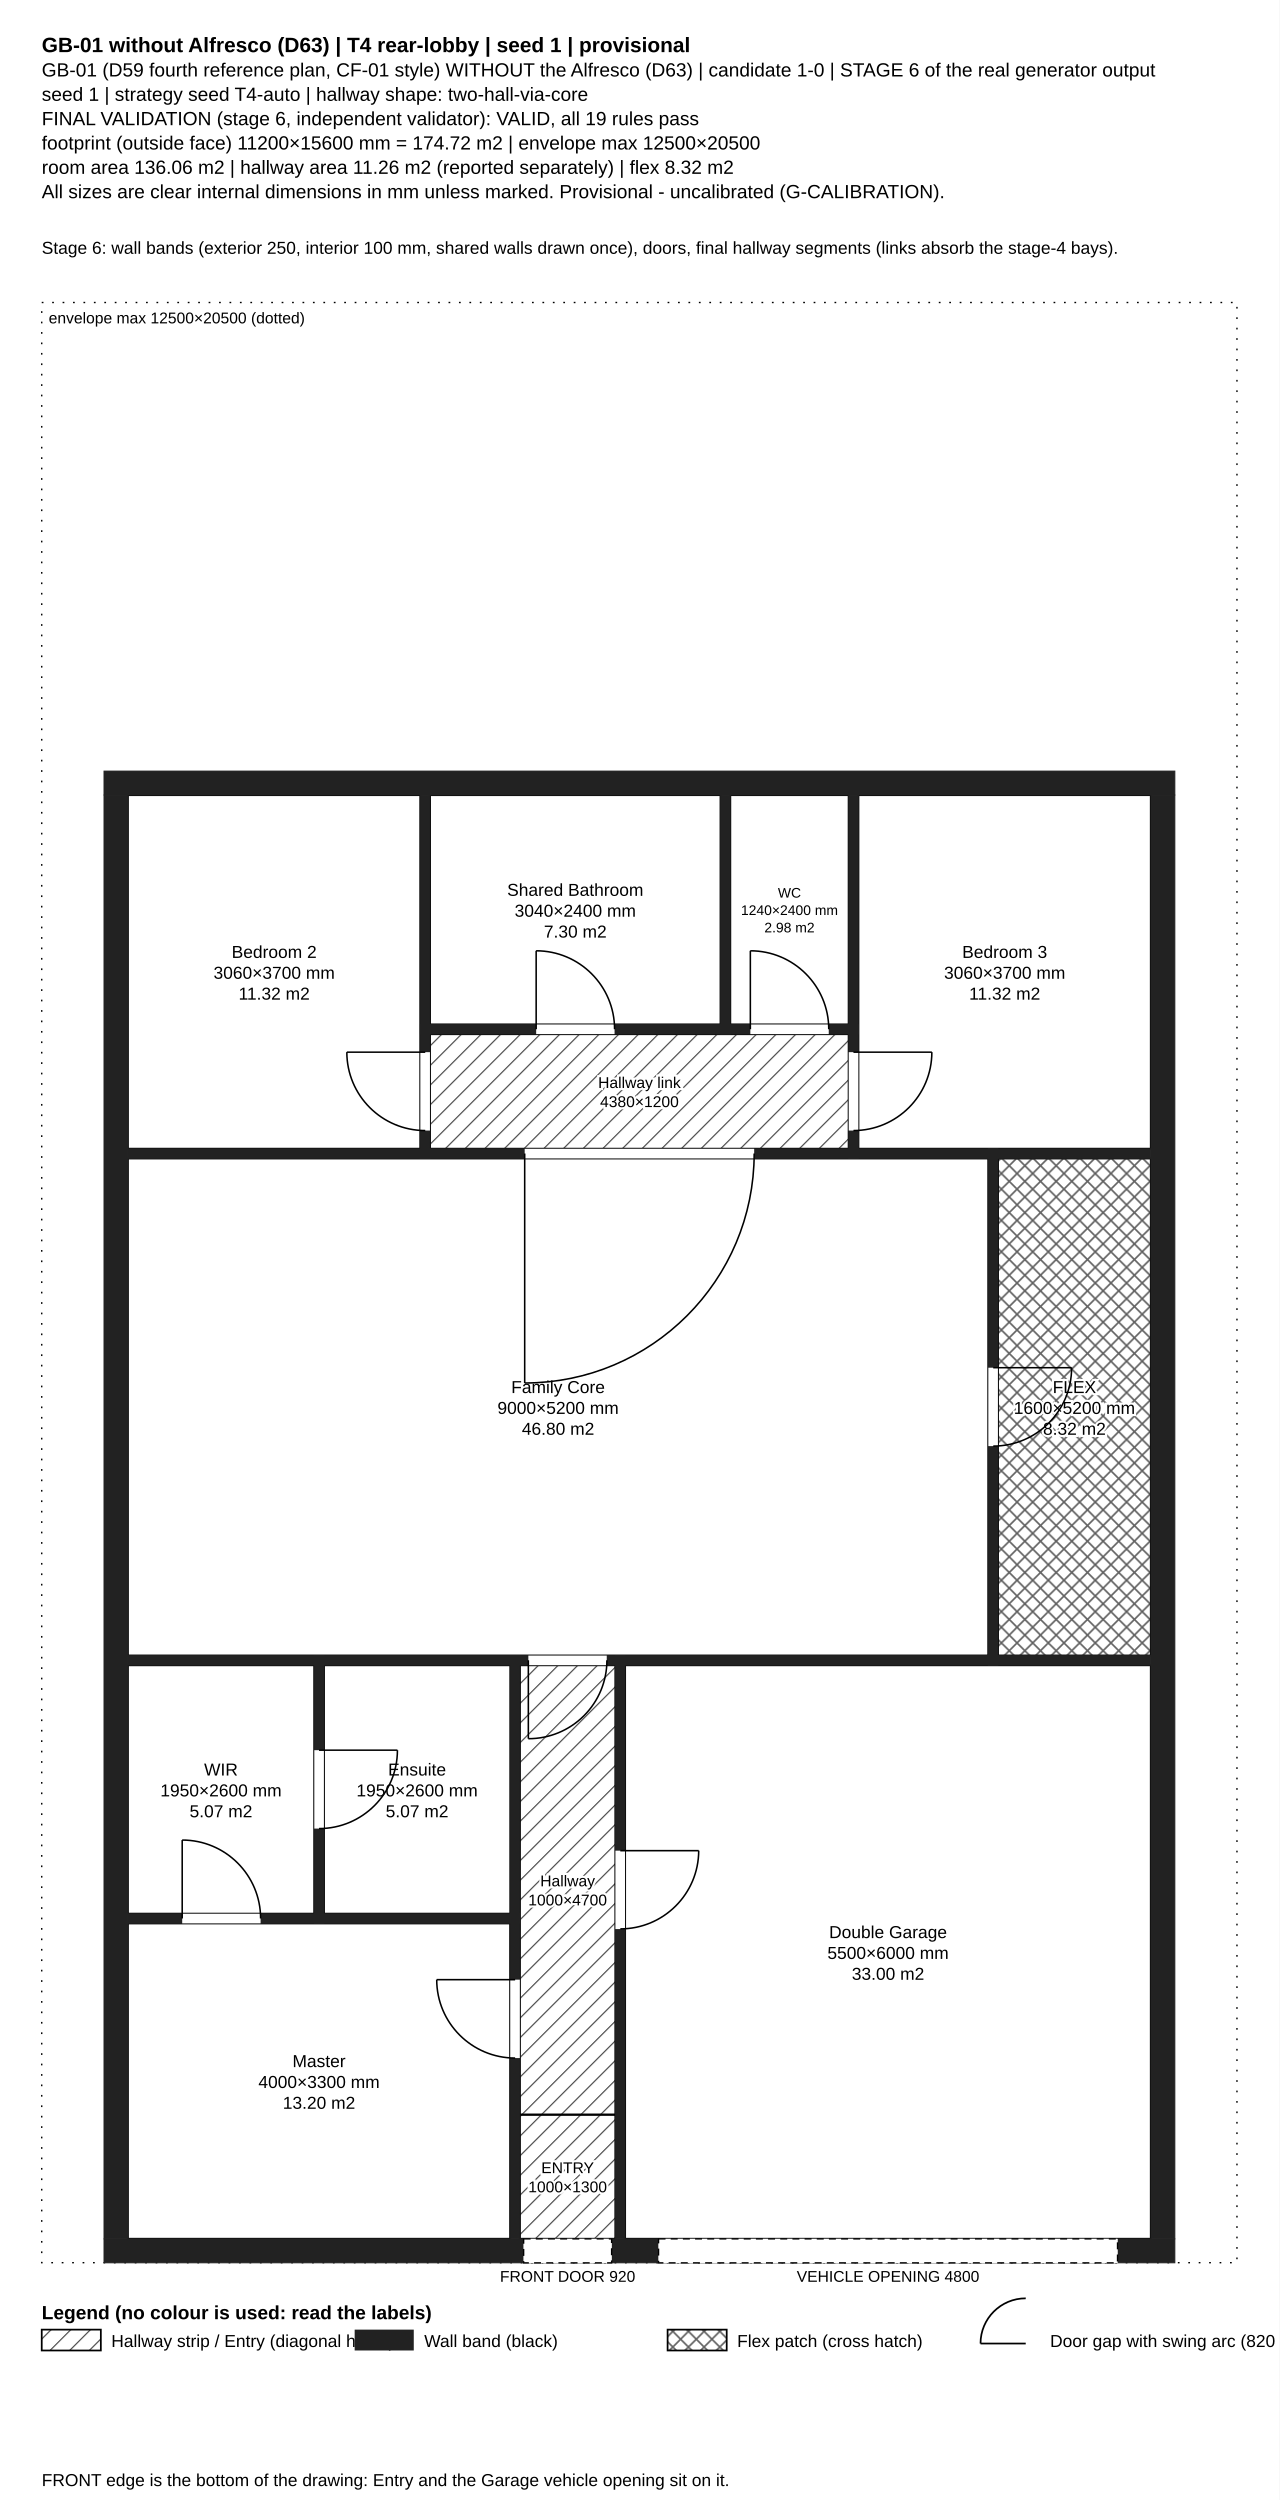
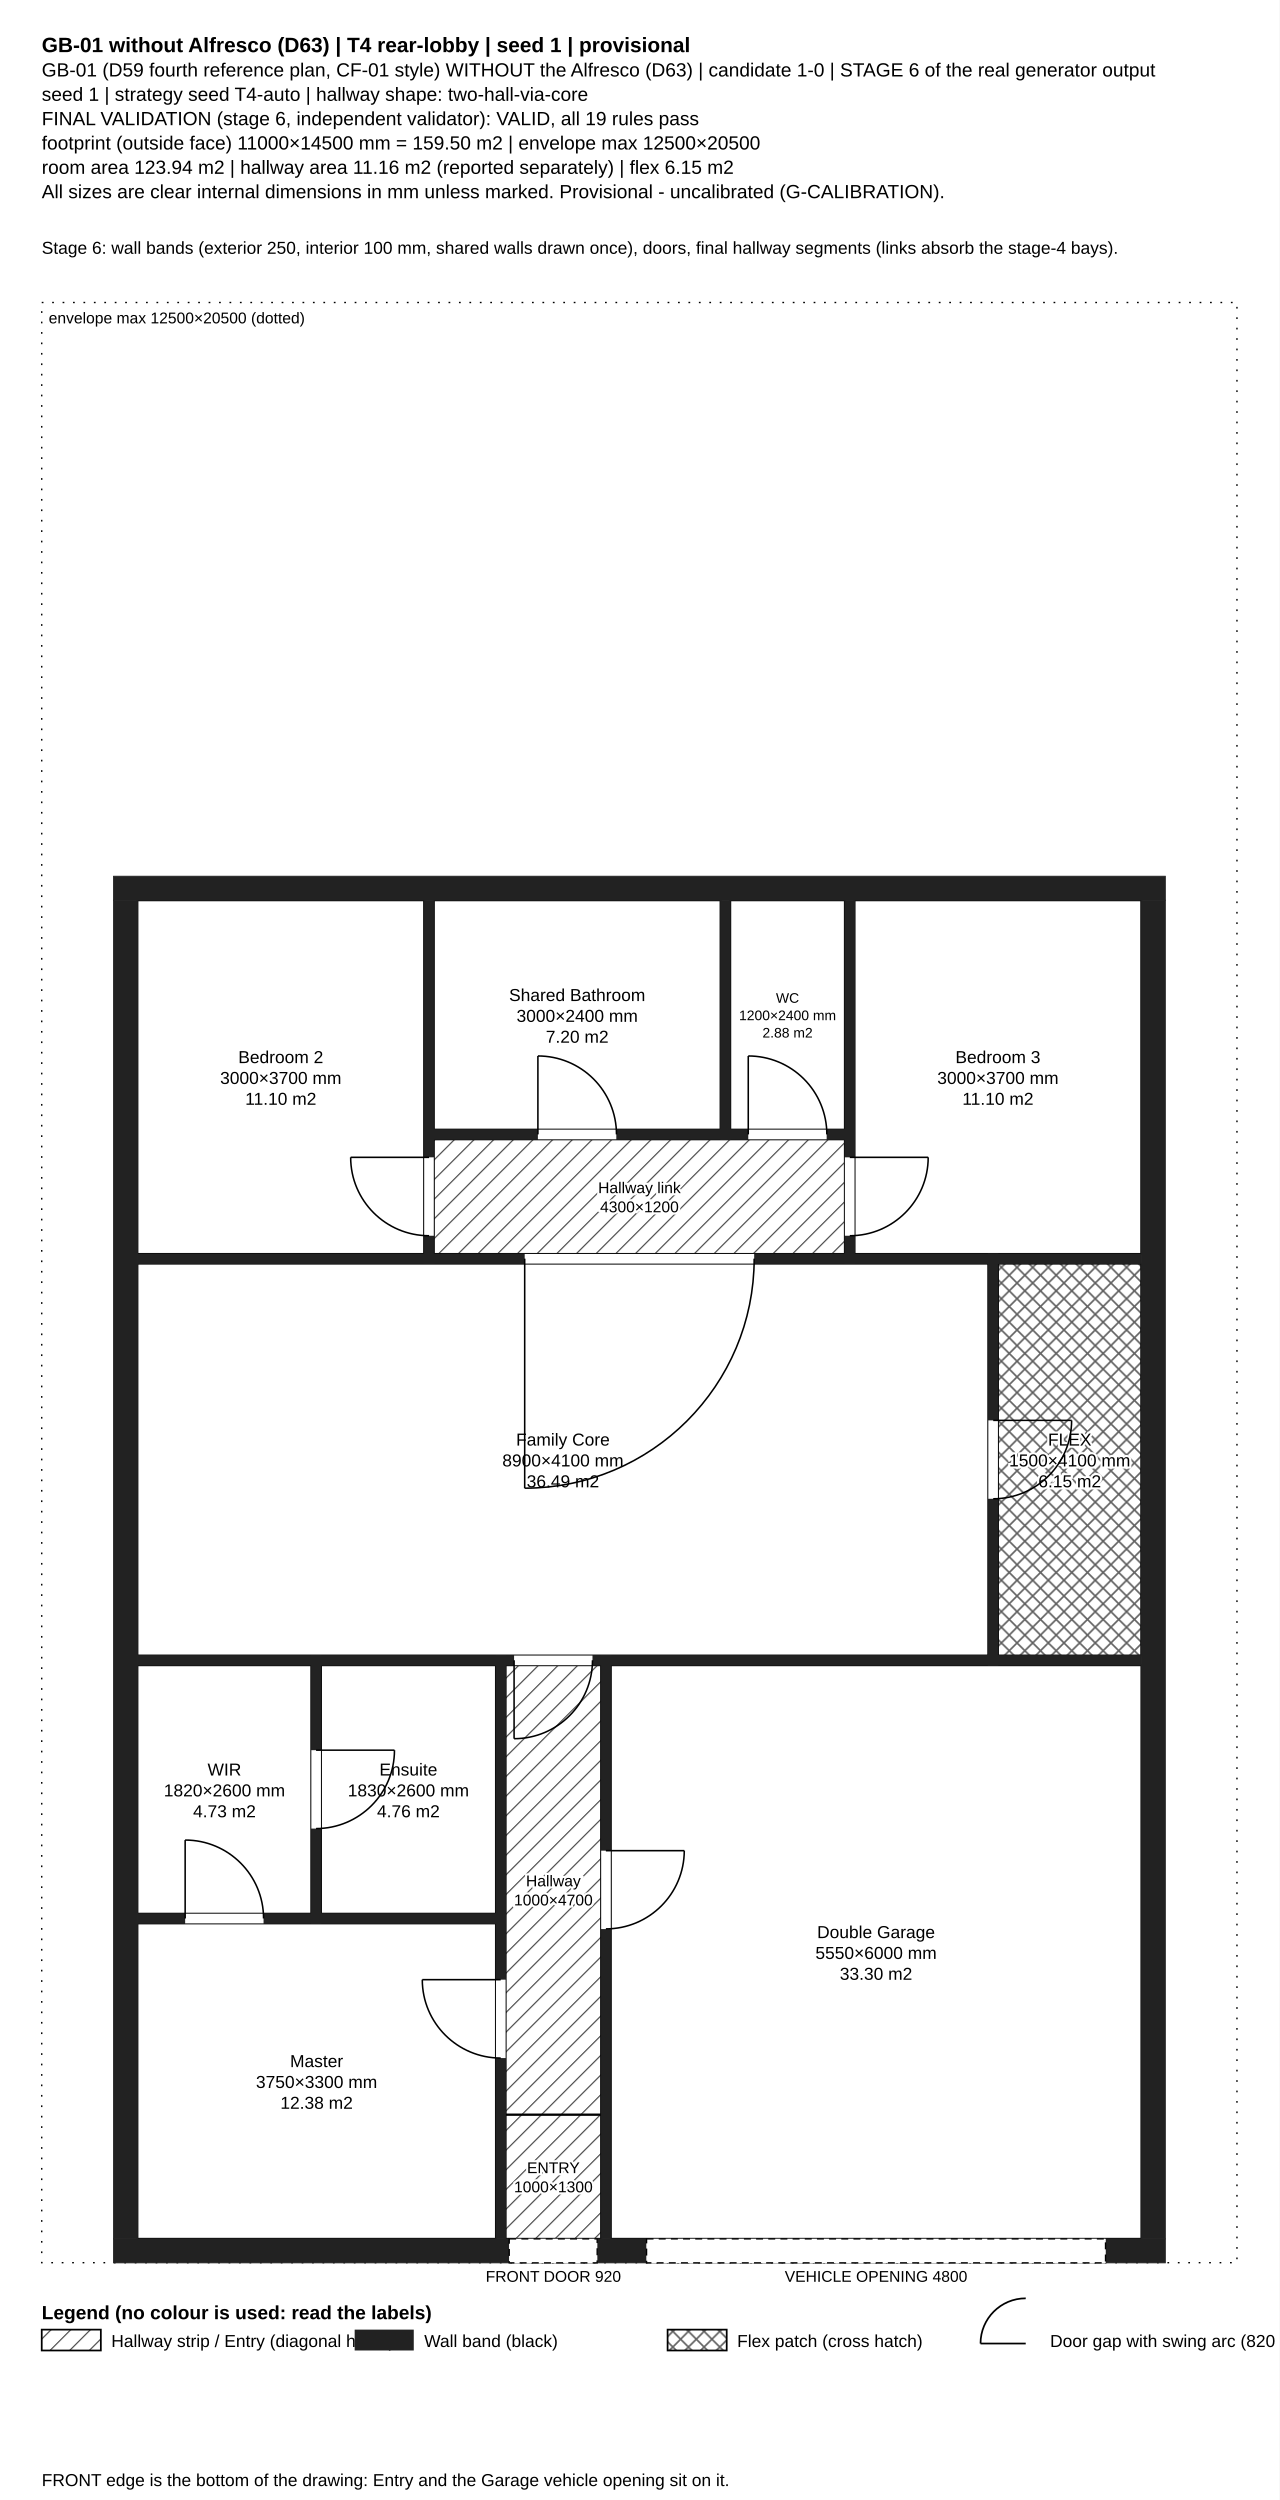
<svg xmlns="http://www.w3.org/2000/svg" width="736" height="1438" viewBox="0 0 736 1438" font-family="Arial, Helvetica, sans-serif">
  <rect width="100%" height="100%" fill="#fff" />
  <defs>
    <pattern id="hall" width="8" height="8" patternUnits="userSpaceOnUse" patternTransform="rotate(45)">
      <rect width="8" height="8" fill="#fff" />
      <line x1="0" y1="0" x2="0" y2="8" stroke="#555" stroke-width="1.4" />
    </pattern>
    <pattern id="flex" width="9" height="9" patternUnits="userSpaceOnUse">
      <rect width="9" height="9" fill="#fff" />
      <path d="M0 0L9 9M9 0L0 9" stroke="#666" stroke-width="1" />
    </pattern>
    <pattern id="wall" width="4" height="4" patternUnits="userSpaceOnUse">
      <rect width="4" height="4" fill="#222" />
    </pattern>
  </defs>
  <text x="24" y="30" font-size="12" font-weight="bold" fill="#000">GB-01 without Alfresco (D63) | T4 rear-lobby | seed 1 | provisional</text>
  <text x="24" y="44" font-size="11" font-weight="normal" fill="#000">GB-01 (D59 fourth reference plan, CF-01 style) WITHOUT the Alfresco (D63)   |   candidate 1-0   |   STAGE 6 of the real generator output</text>
  <text x="24" y="58" font-size="11" font-weight="normal" fill="#000">seed 1   |   strategy seed T4-auto   |   hallway shape: two-hall-via-core</text>
  <text x="24" y="72" font-size="11" font-weight="normal" fill="#000">FINAL VALIDATION (stage 6, independent validator): VALID, all 19 rules pass</text>
-   <text x="24" y="86" font-size="11" font-weight="normal" fill="#000">footprint (outside face) 11200×15600 mm = 174.72 m2 | envelope max 12500×20500</text>
-   <text x="24" y="100" font-size="11" font-weight="normal" fill="#000">room area 136.06 m2 | hallway area 11.26 m2 (reported separately) | flex 8.32 m2</text>
+   <text x="24" y="86" font-size="11" font-weight="normal" fill="#000">footprint (outside face) 11000×14500 mm = 159.50 m2 | envelope max 12500×20500</text>
+   <text x="24" y="100" font-size="11" font-weight="normal" fill="#000">room area 123.94 m2 | hallway area 11.16 m2 (reported separately) | flex 6.15 m2</text>
  <text x="24" y="114" font-size="11" font-weight="normal" fill="#000">All sizes are clear internal dimensions in mm unless marked. Provisional - uncalibrated (G-CALIBRATION).</text>
  <rect x="24" y="174" width="687.5" height="1127.5" fill="none" stroke="#000" stroke-width="0.8" stroke-dasharray="1 5" />
  <text x="28" y="186" font-size="9">envelope max 12500×20500 (dotted)</text>
-   <rect x="299.0" y="1216.3" width="55.0" height="71.5" fill="url(#hall)" stroke="#000" stroke-width="1.2" />
-   <text x="326.5" y="1250.0" font-size="9" text-anchor="middle" fill="#000" stroke="#fff" stroke-width="2.5" paint-order="stroke">ENTRY</text>
-   <text x="326.5" y="1261.0" font-size="9" text-anchor="middle" fill="#000" stroke="#fff" stroke-width="2.5" paint-order="stroke">1000×1300</text>
-   <rect x="299.0" y="957.8" width="55.0" height="258.5" fill="url(#hall)" stroke="#000" stroke-width="1.2" />
-   <text x="326.5" y="1085.0" font-size="9" text-anchor="middle" fill="#000" stroke="#fff" stroke-width="2.5" paint-order="stroke">Hallway</text>
-   <text x="326.5" y="1096.0" font-size="9" text-anchor="middle" fill="#000" stroke="#fff" stroke-width="2.5" paint-order="stroke">1000×4700</text>
-   <rect x="247.3" y="594.8" width="240.9" height="66.0" fill="url(#hall)" stroke="#000" stroke-width="1.2" />
-   <text x="367.8" y="625.8" font-size="9" text-anchor="middle" fill="#000" stroke="#fff" stroke-width="2.5" paint-order="stroke">Hallway link</text>
-   <text x="367.8" y="636.8" font-size="9" text-anchor="middle" fill="#000" stroke="#fff" stroke-width="2.5" paint-order="stroke">4380×1200</text>
-   <rect x="73.5" y="1106.3" width="220.0" height="181.5" fill="#fff" stroke="#000" stroke-width="1.2" />
-   <text x="183.5" y="1189.0" font-size="10" text-anchor="middle" fill="#000" stroke="#fff" stroke-width="2.5" paint-order="stroke">Master</text>
-   <text x="183.5" y="1201.0" font-size="10" text-anchor="middle" fill="#000" stroke="#fff" stroke-width="2.5" paint-order="stroke">4000×3300 mm</text>
-   <text x="183.5" y="1213.0" font-size="10" text-anchor="middle" fill="#000" stroke="#fff" stroke-width="2.5" paint-order="stroke">13.20 m2</text>
-   <rect x="73.5" y="957.8" width="107.3" height="143.0" fill="#fff" stroke="#000" stroke-width="1.2" />
-   <text x="127.1" y="1021.3" font-size="10" text-anchor="middle" fill="#000" stroke="#fff" stroke-width="2.5" paint-order="stroke">WIR</text>
-   <text x="127.1" y="1033.3" font-size="10" text-anchor="middle" fill="#000" stroke="#fff" stroke-width="2.5" paint-order="stroke">1950×2600 mm</text>
-   <text x="127.1" y="1045.3" font-size="10" text-anchor="middle" fill="#000" stroke="#fff" stroke-width="2.5" paint-order="stroke">5.07 m2</text>
-   <rect x="186.3" y="957.8" width="107.3" height="143.0" fill="#fff" stroke="#000" stroke-width="1.2" />
-   <text x="239.9" y="1021.3" font-size="10" text-anchor="middle" fill="#000" stroke="#fff" stroke-width="2.5" paint-order="stroke">Ensuite</text>
-   <text x="239.9" y="1033.3" font-size="10" text-anchor="middle" fill="#000" stroke="#fff" stroke-width="2.5" paint-order="stroke">1950×2600 mm</text>
-   <text x="239.9" y="1045.3" font-size="10" text-anchor="middle" fill="#000" stroke="#fff" stroke-width="2.5" paint-order="stroke">5.07 m2</text>
-   <rect x="359.5" y="957.8" width="302.5" height="330.0" fill="#fff" stroke="#000" stroke-width="1.2" />
-   <text x="510.8" y="1114.8" font-size="10" text-anchor="middle" fill="#000" stroke="#fff" stroke-width="2.5" paint-order="stroke">Double Garage</text>
-   <text x="510.8" y="1126.8" font-size="10" text-anchor="middle" fill="#000" stroke="#fff" stroke-width="2.5" paint-order="stroke">5500×6000 mm</text>
-   <text x="510.8" y="1138.8" font-size="10" text-anchor="middle" fill="#000" stroke="#fff" stroke-width="2.5" paint-order="stroke">33.00 m2</text>
-   <rect x="73.5" y="666.3" width="495.0" height="286.0" fill="#fff" stroke="#000" stroke-width="1.2" />
-   <text x="321.0" y="801.3" font-size="10" text-anchor="middle" fill="#000" stroke="#fff" stroke-width="2.5" paint-order="stroke">Family Core</text>
-   <text x="321.0" y="813.3" font-size="10" text-anchor="middle" fill="#000" stroke="#fff" stroke-width="2.5" paint-order="stroke">9000×5200 mm</text>
-   <text x="321.0" y="825.3" font-size="10" text-anchor="middle" fill="#000" stroke="#fff" stroke-width="2.5" paint-order="stroke">46.80 m2</text>
-   <rect x="73.5" y="457.3" width="168.3" height="203.5" fill="#fff" stroke="#000" stroke-width="1.2" />
-   <text x="157.7" y="551.0" font-size="10" text-anchor="middle" fill="#000" stroke="#fff" stroke-width="2.5" paint-order="stroke">Bedroom 2</text>
-   <text x="157.7" y="563.0" font-size="10" text-anchor="middle" fill="#000" stroke="#fff" stroke-width="2.5" paint-order="stroke">3060×3700 mm</text>
-   <text x="157.7" y="575.0" font-size="10" text-anchor="middle" fill="#000" stroke="#fff" stroke-width="2.5" paint-order="stroke">11.32 m2</text>
-   <rect x="247.3" y="457.3" width="167.2" height="132.0" fill="#fff" stroke="#000" stroke-width="1.2" />
-   <text x="330.9" y="515.3" font-size="10" text-anchor="middle" fill="#000" stroke="#fff" stroke-width="2.5" paint-order="stroke">Shared Bathroom</text>
-   <text x="330.9" y="527.3" font-size="10" text-anchor="middle" fill="#000" stroke="#fff" stroke-width="2.5" paint-order="stroke">3040×2400 mm</text>
-   <text x="330.9" y="539.3" font-size="10" text-anchor="middle" fill="#000" stroke="#fff" stroke-width="2.5" paint-order="stroke">7.30 m2</text>
-   <rect x="420.0" y="457.3" width="68.2" height="132.0" fill="#fff" stroke="#000" stroke-width="1.2" />
-   <text x="454.1" y="516.3" font-size="8" text-anchor="middle" fill="#000" stroke="#fff" stroke-width="2.5" paint-order="stroke">WC</text>
-   <text x="454.1" y="526.3" font-size="8" text-anchor="middle" fill="#000" stroke="#fff" stroke-width="2.5" paint-order="stroke">1240×2400 mm</text>
-   <text x="454.1" y="536.3" font-size="8" text-anchor="middle" fill="#000" stroke="#fff" stroke-width="2.5" paint-order="stroke">2.98 m2</text>
-   <rect x="493.7" y="457.3" width="168.3" height="203.5" fill="#fff" stroke="#000" stroke-width="1.2" />
-   <text x="577.9" y="551.0" font-size="10" text-anchor="middle" fill="#000" stroke="#fff" stroke-width="2.5" paint-order="stroke">Bedroom 3</text>
-   <text x="577.9" y="563.0" font-size="10" text-anchor="middle" fill="#000" stroke="#fff" stroke-width="2.5" paint-order="stroke">3060×3700 mm</text>
-   <text x="577.9" y="575.0" font-size="10" text-anchor="middle" fill="#000" stroke="#fff" stroke-width="2.5" paint-order="stroke">11.32 m2</text>
-   <rect x="574.0" y="666.3" width="88.0" height="286.0" fill="url(#flex)" stroke="#000" stroke-width="1.2" />
-   <text x="618.0" y="801.3" font-size="10" text-anchor="middle" fill="#000" stroke="#fff" stroke-width="2.5" paint-order="stroke">FLEX</text>
-   <text x="618.0" y="813.3" font-size="10" text-anchor="middle" fill="#000" stroke="#fff" stroke-width="2.5" paint-order="stroke">1600×5200 mm</text>
-   <text x="618.0" y="825.3" font-size="10" text-anchor="middle" fill="#000" stroke="#fff" stroke-width="2.5" paint-order="stroke">8.32 m2</text>
-   <rect x="59.8" y="443.5" width="616.0" height="13.8" fill="#222" stroke="#222" stroke-width="0.5" />
-   <rect x="59.8" y="1287.8" width="616.0" height="13.8" fill="#222" stroke="#222" stroke-width="0.5" />
-   <rect x="59.8" y="457.3" width="13.8" height="830.5" fill="#222" stroke="#222" stroke-width="0.5" />
-   <rect x="662.0" y="457.3" width="13.8" height="830.5" fill="#222" stroke="#222" stroke-width="0.5" />
-   <rect x="293.5" y="952.3" width="5.5" height="335.5" fill="#222" stroke="#222" stroke-width="0.5" />
-   <rect x="180.8" y="952.3" width="5.5" height="154.0" fill="#222" stroke="#222" stroke-width="0.5" />
-   <rect x="354.0" y="952.3" width="5.5" height="335.5" fill="#222" stroke="#222" stroke-width="0.5" />
-   <rect x="568.5" y="660.8" width="5.5" height="297.0" fill="#222" stroke="#222" stroke-width="0.5" />
-   <rect x="241.8" y="457.3" width="5.5" height="209.0" fill="#222" stroke="#222" stroke-width="0.5" />
-   <rect x="414.5" y="457.3" width="5.5" height="137.5" fill="#222" stroke="#222" stroke-width="0.5" />
-   <rect x="488.2" y="457.3" width="5.5" height="209.0" fill="#222" stroke="#222" stroke-width="0.5" />
-   <rect x="73.5" y="1100.8" width="225.5" height="5.5" fill="#222" stroke="#222" stroke-width="0.5" />
-   <rect x="73.5" y="952.3" width="588.5" height="5.5" fill="#222" stroke="#222" stroke-width="0.5" />
-   <rect x="73.5" y="660.8" width="588.5" height="5.5" fill="#222" stroke="#222" stroke-width="0.5" />
-   <rect x="241.8" y="589.3" width="251.9" height="5.5" fill="#222" stroke="#222" stroke-width="0.5" />
-   <rect x="293.5" y="1138.7" width="5.5" height="45.1" fill="#fff" stroke="none" />
-   <path d="M296.3 1138.7 L251.2 1138.7 M296.3 1183.8 A45.1 45.1 0 0 1 251.2 1138.7" fill="none" stroke="#000" stroke-width="0.9" />
-   <rect x="104.8" y="1100.8" width="45.1" height="5.5" fill="#fff" stroke="none" />
-   <path d="M104.8 1103.5 L104.8 1058.4 M149.9 1103.5 A45.1 45.1 0 0 0 104.8 1058.4" fill="none" stroke="#000" stroke-width="0.9" />
-   <rect x="180.8" y="1006.7" width="5.5" height="45.1" fill="#fff" stroke="none" />
-   <path d="M183.5 1006.7 L228.6 1006.7 M183.5 1051.8 A45.1 45.1 0 0 0 228.6 1006.7" fill="none" stroke="#000" stroke-width="0.9" />
-   <rect x="354.0" y="1064.5" width="5.5" height="45.1" fill="#fff" stroke="none" />
-   <path d="M356.8 1064.5 L401.9 1064.5 M356.8 1109.5 A45.1 45.1 0 0 0 401.9 1064.5" fill="none" stroke="#000" stroke-width="0.9" />
-   <rect x="241.8" y="605.2" width="5.5" height="45.1" fill="#fff" stroke="none" />
-   <path d="M244.6 605.2 L199.5 605.2 M244.6 650.3 A45.1 45.1 0 0 1 199.5 605.2" fill="none" stroke="#000" stroke-width="0.9" />
-   <rect x="308.4" y="589.3" width="45.1" height="5.5" fill="#fff" stroke="none" />
-   <path d="M308.4 592.0 L308.4 546.9 M353.5 592.0 A45.1 45.1 0 0 0 308.4 546.9" fill="none" stroke="#000" stroke-width="0.9" />
-   <rect x="431.6" y="589.3" width="45.1" height="5.5" fill="#fff" stroke="none" />
-   <path d="M431.6 592.0 L431.6 546.9 M476.7 592.0 A45.1 45.1 0 0 0 431.6 546.9" fill="none" stroke="#000" stroke-width="0.9" />
-   <rect x="488.2" y="605.2" width="5.5" height="45.1" fill="#fff" stroke="none" />
-   <path d="M490.9 605.2 L536.0 605.2 M490.9 650.3 A45.1 45.1 0 0 0 536.0 605.2" fill="none" stroke="#000" stroke-width="0.9" />
-   <rect x="568.5" y="786.7" width="5.5" height="45.1" fill="#fff" stroke="none" />
-   <path d="M571.3 786.7 L616.4 786.7 M571.3 831.8 A45.1 45.1 0 0 0 616.4 786.7" fill="none" stroke="#000" stroke-width="0.9" />
-   <rect x="303.9" y="952.3" width="45.1" height="5.5" fill="#fff" stroke="none" />
-   <path d="M303.9 955.0 L303.9 1000.1 M349.1 955.0 A45.1 45.1 0 0 1 303.9 1000.1" fill="none" stroke="#000" stroke-width="0.9" />
-   <rect x="301.8" y="660.8" width="132.0" height="5.5" fill="#fff" stroke="none" />
-   <path d="M301.8 663.5 L301.8 795.5 M433.8 663.5 A132.0 132.0 0 0 1 301.8 795.5" fill="none" stroke="#000" stroke-width="0.9" />
-   <rect x="301.2" y="1287.8" width="50.6" height="13.8" fill="#fff" stroke="none" />
-   <rect x="301.2" y="1287.8" width="50.6" height="13.8" fill="#fff" stroke="#000" stroke-width="0.8" stroke-dasharray="4 3" />
-   <text x="326.5" y="1312.5" font-size="9" text-anchor="middle">FRONT DOOR 920</text>
-   <rect x="378.8" y="1287.8" width="264.0" height="13.8" fill="#fff" stroke="none" />
-   <rect x="378.8" y="1287.8" width="264.0" height="13.8" fill="#fff" stroke="#000" stroke-width="0.8" stroke-dasharray="4 3" />
-   <text x="510.8" y="1312.5" font-size="9" text-anchor="middle">VEHICLE OPENING 4800</text>
+   <rect x="290.8" y="1216.3" width="55.0" height="71.5" fill="url(#hall)" stroke="#000" stroke-width="1.2" />
+   <text x="318.3" y="1250.0" font-size="9" text-anchor="middle" fill="#000" stroke="#fff" stroke-width="2.5" paint-order="stroke">ENTRY</text>
+   <text x="318.3" y="1261.0" font-size="9" text-anchor="middle" fill="#000" stroke="#fff" stroke-width="2.5" paint-order="stroke">1000×1300</text>
+   <rect x="290.8" y="957.8" width="55.0" height="258.5" fill="url(#hall)" stroke="#000" stroke-width="1.2" />
+   <text x="318.3" y="1085.0" font-size="9" text-anchor="middle" fill="#000" stroke="#fff" stroke-width="2.5" paint-order="stroke">Hallway</text>
+   <text x="318.3" y="1096.0" font-size="9" text-anchor="middle" fill="#000" stroke="#fff" stroke-width="2.5" paint-order="stroke">1000×4700</text>
+   <rect x="249.5" y="655.3" width="236.5" height="66.0" fill="url(#hall)" stroke="#000" stroke-width="1.2" />
+   <text x="367.8" y="686.3" font-size="9" text-anchor="middle" fill="#000" stroke="#fff" stroke-width="2.5" paint-order="stroke">Hallway link</text>
+   <text x="367.8" y="697.3" font-size="9" text-anchor="middle" fill="#000" stroke="#fff" stroke-width="2.5" paint-order="stroke">4300×1200</text>
+   <rect x="79.0" y="1106.3" width="206.3" height="181.5" fill="#fff" stroke="#000" stroke-width="1.2" />
+   <text x="182.1" y="1189.0" font-size="10" text-anchor="middle" fill="#000" stroke="#fff" stroke-width="2.5" paint-order="stroke">Master</text>
+   <text x="182.1" y="1201.0" font-size="10" text-anchor="middle" fill="#000" stroke="#fff" stroke-width="2.5" paint-order="stroke">3750×3300 mm</text>
+   <text x="182.1" y="1213.0" font-size="10" text-anchor="middle" fill="#000" stroke="#fff" stroke-width="2.5" paint-order="stroke">12.38 m2</text>
+   <rect x="79.0" y="957.8" width="100.1" height="143.0" fill="#fff" stroke="#000" stroke-width="1.2" />
+   <text x="129.1" y="1021.3" font-size="10" text-anchor="middle" fill="#000" stroke="#fff" stroke-width="2.5" paint-order="stroke">WIR</text>
+   <text x="129.1" y="1033.3" font-size="10" text-anchor="middle" fill="#000" stroke="#fff" stroke-width="2.5" paint-order="stroke">1820×2600 mm</text>
+   <text x="129.1" y="1045.3" font-size="10" text-anchor="middle" fill="#000" stroke="#fff" stroke-width="2.5" paint-order="stroke">4.73 m2</text>
+   <rect x="184.6" y="957.8" width="100.7" height="143.0" fill="#fff" stroke="#000" stroke-width="1.2" />
+   <text x="234.9" y="1021.3" font-size="10" text-anchor="middle" fill="#000" stroke="#fff" stroke-width="2.5" paint-order="stroke">Ensuite</text>
+   <text x="234.9" y="1033.3" font-size="10" text-anchor="middle" fill="#000" stroke="#fff" stroke-width="2.5" paint-order="stroke">1830×2600 mm</text>
+   <text x="234.9" y="1045.3" font-size="10" text-anchor="middle" fill="#000" stroke="#fff" stroke-width="2.5" paint-order="stroke">4.76 m2</text>
+   <rect x="351.3" y="957.8" width="305.3" height="330.0" fill="#fff" stroke="#000" stroke-width="1.2" />
+   <text x="503.9" y="1114.8" font-size="10" text-anchor="middle" fill="#000" stroke="#fff" stroke-width="2.5" paint-order="stroke">Double Garage</text>
+   <text x="503.9" y="1126.8" font-size="10" text-anchor="middle" fill="#000" stroke="#fff" stroke-width="2.5" paint-order="stroke">5550×6000 mm</text>
+   <text x="503.9" y="1138.8" font-size="10" text-anchor="middle" fill="#000" stroke="#fff" stroke-width="2.5" paint-order="stroke">33.30 m2</text>
+   <rect x="79.0" y="726.8" width="489.5" height="225.5" fill="#fff" stroke="#000" stroke-width="1.2" />
+   <text x="323.8" y="831.5" font-size="10" text-anchor="middle" fill="#000" stroke="#fff" stroke-width="2.5" paint-order="stroke">Family Core</text>
+   <text x="323.8" y="843.5" font-size="10" text-anchor="middle" fill="#000" stroke="#fff" stroke-width="2.5" paint-order="stroke">8900×4100 mm</text>
+   <text x="323.8" y="855.5" font-size="10" text-anchor="middle" fill="#000" stroke="#fff" stroke-width="2.5" paint-order="stroke">36.49 m2</text>
+   <rect x="79.0" y="517.8" width="165.0" height="203.5" fill="#fff" stroke="#000" stroke-width="1.2" />
+   <text x="161.5" y="611.5" font-size="10" text-anchor="middle" fill="#000" stroke="#fff" stroke-width="2.5" paint-order="stroke">Bedroom 2</text>
+   <text x="161.5" y="623.5" font-size="10" text-anchor="middle" fill="#000" stroke="#fff" stroke-width="2.5" paint-order="stroke">3000×3700 mm</text>
+   <text x="161.5" y="635.5" font-size="10" text-anchor="middle" fill="#000" stroke="#fff" stroke-width="2.5" paint-order="stroke">11.10 m2</text>
+   <rect x="249.5" y="517.8" width="165.0" height="132.0" fill="#fff" stroke="#000" stroke-width="1.2" />
+   <text x="332.0" y="575.8" font-size="10" text-anchor="middle" fill="#000" stroke="#fff" stroke-width="2.5" paint-order="stroke">Shared Bathroom</text>
+   <text x="332.0" y="587.8" font-size="10" text-anchor="middle" fill="#000" stroke="#fff" stroke-width="2.5" paint-order="stroke">3000×2400 mm</text>
+   <text x="332.0" y="599.8" font-size="10" text-anchor="middle" fill="#000" stroke="#fff" stroke-width="2.5" paint-order="stroke">7.20 m2</text>
+   <rect x="420.0" y="517.8" width="66.0" height="132.0" fill="#fff" stroke="#000" stroke-width="1.2" />
+   <text x="453.0" y="576.8" font-size="8" text-anchor="middle" fill="#000" stroke="#fff" stroke-width="2.5" paint-order="stroke">WC</text>
+   <text x="453.0" y="586.8" font-size="8" text-anchor="middle" fill="#000" stroke="#fff" stroke-width="2.5" paint-order="stroke">1200×2400 mm</text>
+   <text x="453.0" y="596.8" font-size="8" text-anchor="middle" fill="#000" stroke="#fff" stroke-width="2.5" paint-order="stroke">2.88 m2</text>
+   <rect x="491.5" y="517.8" width="165.0" height="203.5" fill="#fff" stroke="#000" stroke-width="1.2" />
+   <text x="574.0" y="611.5" font-size="10" text-anchor="middle" fill="#000" stroke="#fff" stroke-width="2.5" paint-order="stroke">Bedroom 3</text>
+   <text x="574.0" y="623.5" font-size="10" text-anchor="middle" fill="#000" stroke="#fff" stroke-width="2.5" paint-order="stroke">3000×3700 mm</text>
+   <text x="574.0" y="635.5" font-size="10" text-anchor="middle" fill="#000" stroke="#fff" stroke-width="2.5" paint-order="stroke">11.10 m2</text>
+   <rect x="574.0" y="726.8" width="82.5" height="225.5" fill="url(#flex)" stroke="#000" stroke-width="1.2" />
+   <text x="615.3" y="831.5" font-size="10" text-anchor="middle" fill="#000" stroke="#fff" stroke-width="2.5" paint-order="stroke">FLEX</text>
+   <text x="615.3" y="843.5" font-size="10" text-anchor="middle" fill="#000" stroke="#fff" stroke-width="2.5" paint-order="stroke">1500×4100 mm</text>
+   <text x="615.3" y="855.5" font-size="10" text-anchor="middle" fill="#000" stroke="#fff" stroke-width="2.5" paint-order="stroke">6.15 m2</text>
+   <rect x="65.3" y="504.0" width="605.0" height="13.8" fill="#222" stroke="#222" stroke-width="0.5" />
+   <rect x="65.3" y="1287.8" width="605.0" height="13.8" fill="#222" stroke="#222" stroke-width="0.5" />
+   <rect x="65.3" y="517.8" width="13.8" height="770.0" fill="#222" stroke="#222" stroke-width="0.5" />
+   <rect x="656.5" y="517.8" width="13.8" height="770.0" fill="#222" stroke="#222" stroke-width="0.5" />
+   <rect x="285.3" y="952.3" width="5.5" height="335.5" fill="#222" stroke="#222" stroke-width="0.5" />
+   <rect x="179.1" y="952.3" width="5.5" height="154.0" fill="#222" stroke="#222" stroke-width="0.5" />
+   <rect x="345.8" y="952.3" width="5.5" height="335.5" fill="#222" stroke="#222" stroke-width="0.5" />
+   <rect x="568.5" y="721.3" width="5.5" height="236.5" fill="#222" stroke="#222" stroke-width="0.5" />
+   <rect x="244.0" y="517.8" width="5.5" height="209.0" fill="#222" stroke="#222" stroke-width="0.5" />
+   <rect x="414.5" y="517.8" width="5.5" height="137.5" fill="#222" stroke="#222" stroke-width="0.5" />
+   <rect x="486.0" y="517.8" width="5.5" height="209.0" fill="#222" stroke="#222" stroke-width="0.5" />
+   <rect x="79.0" y="1100.8" width="211.8" height="5.5" fill="#222" stroke="#222" stroke-width="0.5" />
+   <rect x="79.0" y="952.3" width="577.5" height="5.5" fill="#222" stroke="#222" stroke-width="0.5" />
+   <rect x="79.0" y="721.3" width="577.5" height="5.5" fill="#222" stroke="#222" stroke-width="0.5" />
+   <rect x="244.0" y="649.8" width="247.5" height="5.5" fill="#222" stroke="#222" stroke-width="0.5" />
+   <rect x="285.3" y="1138.7" width="5.5" height="45.1" fill="#fff" stroke="none" />
+   <path d="M288.0 1138.7 L242.9 1138.7 M288.0 1183.8 A45.1 45.1 0 0 1 242.9 1138.7" fill="none" stroke="#000" stroke-width="0.9" />
+   <rect x="106.5" y="1100.8" width="45.1" height="5.5" fill="#fff" stroke="none" />
+   <path d="M106.5 1103.5 L106.5 1058.4 M151.6 1103.5 A45.1 45.1 0 0 0 106.5 1058.4" fill="none" stroke="#000" stroke-width="0.9" />
+   <rect x="179.1" y="1006.7" width="5.5" height="45.1" fill="#fff" stroke="none" />
+   <path d="M181.8 1006.7 L226.9 1006.7 M181.8 1051.8 A45.1 45.1 0 0 0 226.9 1006.7" fill="none" stroke="#000" stroke-width="0.9" />
+   <rect x="345.8" y="1064.5" width="5.5" height="45.1" fill="#fff" stroke="none" />
+   <path d="M348.5 1064.5 L393.6 1064.5 M348.5 1109.5 A45.1 45.1 0 0 0 393.6 1064.5" fill="none" stroke="#000" stroke-width="0.9" />
+   <rect x="244.0" y="665.7" width="5.5" height="45.1" fill="#fff" stroke="none" />
+   <path d="M246.8 665.7 L201.7 665.7 M246.8 710.8 A45.1 45.1 0 0 1 201.7 665.7" fill="none" stroke="#000" stroke-width="0.9" />
+   <rect x="309.4" y="649.8" width="45.1" height="5.5" fill="#fff" stroke="none" />
+   <path d="M309.4 652.5 L309.4 607.4 M354.6 652.5 A45.1 45.1 0 0 0 309.4 607.4" fill="none" stroke="#000" stroke-width="0.9" />
+   <rect x="430.4" y="649.8" width="45.1" height="5.5" fill="#fff" stroke="none" />
+   <path d="M430.4 652.5 L430.4 607.4 M475.6 652.5 A45.1 45.1 0 0 0 430.4 607.4" fill="none" stroke="#000" stroke-width="0.9" />
+   <rect x="486.0" y="665.7" width="5.5" height="45.1" fill="#fff" stroke="none" />
+   <path d="M488.8 665.7 L533.9 665.7 M488.8 710.8 A45.1 45.1 0 0 0 533.9 665.7" fill="none" stroke="#000" stroke-width="0.9" />
+   <rect x="568.5" y="817.0" width="5.5" height="45.1" fill="#fff" stroke="none" />
+   <path d="M571.3 817.0 L616.4 817.0 M571.3 862.1 A45.1 45.1 0 0 0 616.4 817.0" fill="none" stroke="#000" stroke-width="0.9" />
+   <rect x="295.7" y="952.3" width="45.1" height="5.5" fill="#fff" stroke="none" />
+   <path d="M295.7 955.0 L295.7 1000.1 M340.8 955.0 A45.1 45.1 0 0 1 295.7 1000.1" fill="none" stroke="#000" stroke-width="0.9" />
+   <rect x="301.8" y="721.3" width="132.0" height="5.5" fill="#fff" stroke="none" />
+   <path d="M301.8 724.0 L301.8 856.0 M433.8 724.0 A132.0 132.0 0 0 1 301.8 856.0" fill="none" stroke="#000" stroke-width="0.9" />
+   <rect x="292.9" y="1287.8" width="50.6" height="13.8" fill="#fff" stroke="none" />
+   <rect x="292.9" y="1287.8" width="50.6" height="13.8" fill="#fff" stroke="#000" stroke-width="0.8" stroke-dasharray="4 3" />
+   <text x="318.3" y="1312.5" font-size="9" text-anchor="middle">FRONT DOOR 920</text>
+   <rect x="371.9" y="1287.8" width="264.0" height="13.8" fill="#fff" stroke="none" />
+   <rect x="371.9" y="1287.8" width="264.0" height="13.8" fill="#fff" stroke="#000" stroke-width="0.8" stroke-dasharray="4 3" />
+   <text x="503.9" y="1312.5" font-size="9" text-anchor="middle">VEHICLE OPENING 4800</text>
  <text x="24" y="146" font-size="10">Stage 6: wall bands (exterior 250, interior 100 mm, shared walls drawn once), doors, final hallway segments (links absorb the stage-4 bays).</text>
  <text x="24" y="1334" font-size="11" font-weight="bold">Legend (no colour is used: read the labels)</text>
  <rect x="24" y="1340" width="34" height="12" fill="url(#hall)" stroke="#000" stroke-width="1" />
  <text x="64" y="1350" font-size="10">Hallway strip / Entry (diagonal hatch)</text>
  <rect x="204" y="1340" width="34" height="12" fill="#222" />
  <text x="244" y="1350" font-size="10">Wall band (black)</text>
  <rect x="384" y="1340" width="34" height="12" fill="url(#flex)" stroke="#000" stroke-width="1" />
  <text x="424" y="1350" font-size="10">Flex patch (cross hatch)</text>
  <path d="M564 1348 h26 M564 1348 a26 26 0 0 1 26 -26" stroke="#000" fill="none" stroke-width="1" />
  <text x="604" y="1350" font-size="10">Door gap with swing arc (820 clear)</text>
  <text x="24" y="1430" font-size="10">FRONT edge is the bottom of the drawing: Entry and the Garage vehicle opening sit on it.</text>
</svg>
